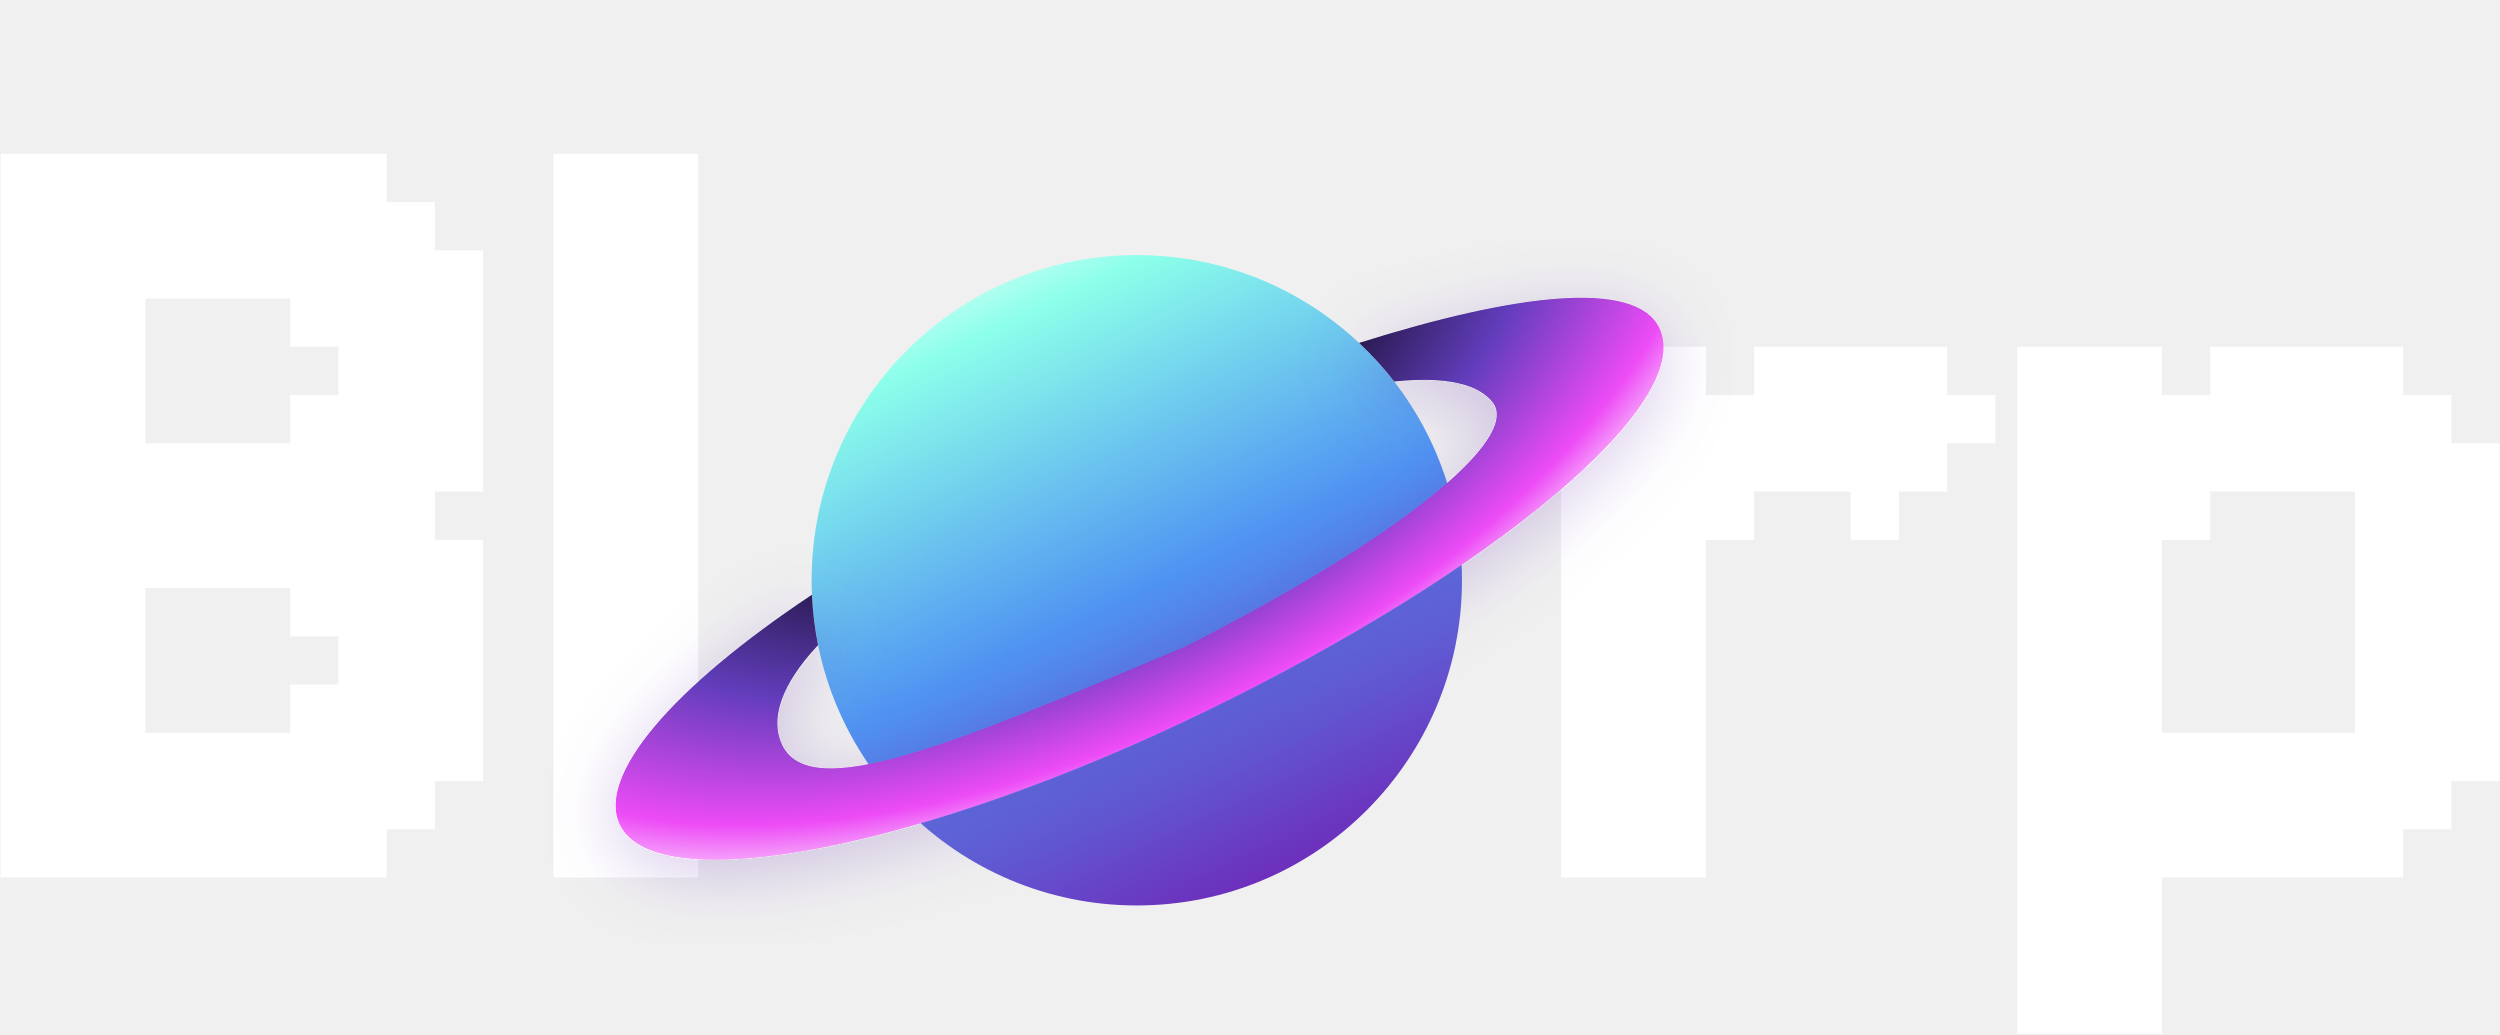
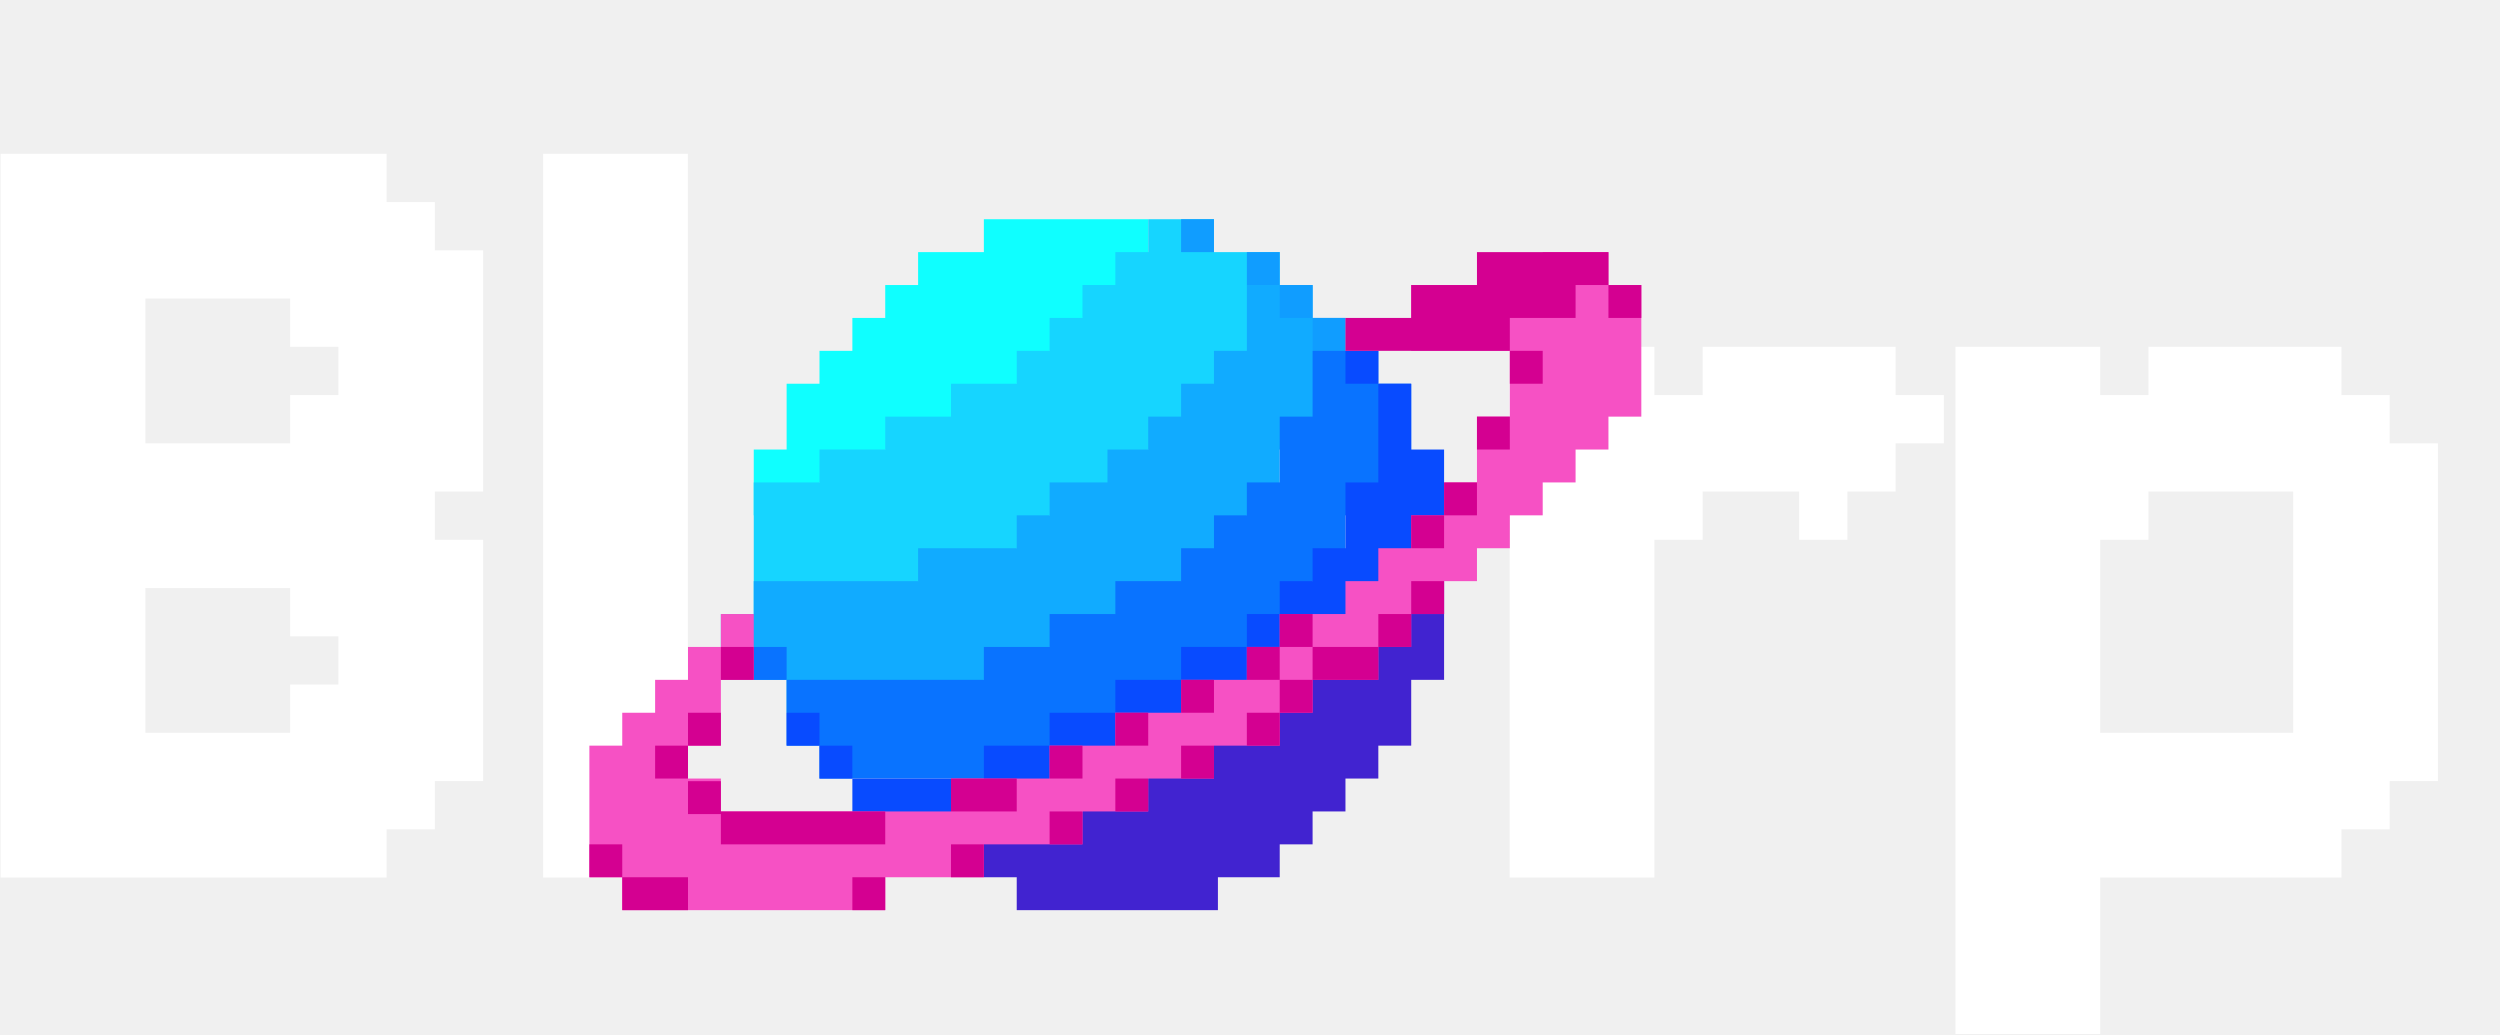
<svg xmlns="http://www.w3.org/2000/svg" width="735" height="304" viewBox="0 0 735 304" fill="none">
-   <g clip-path="url(#clip0_25_135)">
-     <path d="M0.185 45.222H14.37V59.407H0.185V45.222ZM14.37 45.222H28.556V59.407H14.37V45.222ZM28.556 45.222H42.741V59.407H28.556V45.222ZM42.741 45.222H56.926V59.407H42.741V45.222ZM56.926 45.222H71.111V59.407H56.926V45.222ZM71.111 45.222H85.296V59.407H71.111V45.222ZM85.296 45.222H99.481V59.407H85.296V45.222ZM99.481 45.222H113.667V59.407H99.481V45.222ZM99.481 59.407H113.667V73.593H99.481V59.407ZM113.667 59.407H127.852V73.593H113.667V59.407ZM85.296 59.407H99.481V73.593H85.296V59.407ZM71.111 59.407H85.296V73.593H71.111V59.407ZM56.926 59.407H71.111V73.593H56.926V59.407ZM42.741 59.407H56.926V73.593H42.741V59.407ZM28.556 59.407H42.741V73.593H28.556V59.407ZM14.37 59.407H28.556V73.593H14.37V59.407ZM0.185 59.407H14.37V73.593H0.185V59.407ZM0.185 73.593H14.37V87.778H0.185V73.593ZM14.37 73.593H28.556V87.778H14.37V73.593ZM28.556 73.593H42.741V87.778H28.556V73.593ZM42.741 73.593H56.926V87.778H42.741V73.593ZM71.111 73.593H85.296V87.778H71.111V73.593ZM85.296 73.593H99.481V87.778H85.296V73.593ZM99.481 73.593H113.667V87.778H99.481V73.593ZM113.667 73.593H127.852V87.778H113.667V73.593ZM127.852 73.593H142.037V87.778H127.852V73.593ZM56.926 73.593H71.111V87.778H56.926V73.593ZM85.296 87.778H99.481V101.963H85.296V87.778ZM99.481 87.778H113.667V101.963H99.481V87.778ZM127.852 87.778H142.037V101.963H127.852V87.778ZM113.667 87.778H127.852V101.963H113.667V87.778ZM113.667 101.963H127.852V116.148H113.667V101.963ZM113.667 116.148H127.852V130.333H113.667V116.148ZM127.852 116.148H142.037V130.333H127.852V116.148ZM127.852 130.333H142.037V144.519H127.852V130.333ZM127.852 101.963H142.037V116.148H127.852V101.963ZM99.481 116.148H113.667V130.333H99.481V116.148ZM99.481 101.963H113.667V116.148H99.481V101.963ZM85.296 116.148H99.481V130.333H85.296V116.148ZM99.481 130.333H113.667V144.519H99.481V130.333ZM113.667 130.333H127.852V144.519H113.667V130.333ZM113.667 144.519H127.852V158.704H113.667V144.519ZM113.667 158.704H127.852V172.889H113.667V158.704ZM127.852 158.704H142.037V172.889H127.852V158.704ZM127.852 172.889H142.037V187.074H127.852V172.889ZM127.852 187.074H142.037V201.259H127.852V187.074ZM127.852 201.259H142.037V215.444H127.852V201.259ZM127.852 215.444H142.037V229.63H127.852V215.444ZM113.667 215.444H127.852V229.63H113.667V215.444ZM113.667 229.63H127.852V243.815H113.667V229.63ZM99.481 229.63H113.667V243.815H99.481V229.63ZM99.481 215.444H113.667V229.63H99.481V215.444ZM85.296 215.444H99.481V229.63H85.296V215.444ZM85.296 201.259H99.481V215.444H85.296V201.259ZM99.481 201.259H113.667V215.444H99.481V201.259ZM113.667 201.259H127.852V215.444H113.667V201.259ZM113.667 187.074H127.852V201.259H113.667V187.074ZM113.667 172.889H127.852V187.074H113.667V172.889ZM99.481 172.889H113.667V187.074H99.481V172.889ZM99.481 187.074H113.667V201.259H99.481V187.074ZM85.296 172.889H99.481V187.074H85.296V172.889ZM85.296 158.704H99.481V172.889H85.296V158.704ZM99.481 158.704H113.667V172.889H99.481V158.704ZM99.481 144.519H113.667V158.704H99.481V144.519ZM85.296 144.519H99.481V158.704H85.296V144.519ZM85.296 130.333H99.481V144.519H85.296V130.333ZM71.111 158.704H85.296V172.889H71.111V158.704ZM56.926 158.704H71.111V172.889H56.926V158.704ZM42.741 158.704H56.926V172.889H42.741V158.704ZM42.741 144.519H56.926V158.704H42.741V144.519ZM56.926 144.519H71.111V158.704H56.926V144.519ZM56.926 130.333H71.111V144.519H56.926V130.333ZM71.111 130.333H85.296V144.519H71.111V130.333ZM42.741 130.333H56.926V144.519H42.741V130.333ZM71.111 144.519H85.296V158.704H71.111V144.519ZM14.37 87.778H28.556V101.963H14.37V87.778ZM28.556 87.778H42.741V101.963H28.556V87.778ZM28.556 101.963H42.741V116.148H28.556V101.963ZM28.556 116.148H42.741V130.333H28.556V116.148ZM28.556 130.333H42.741V144.519H28.556V130.333ZM14.37 130.333H28.556V144.519H14.37V130.333ZM0.185 130.333H14.37V144.519H0.185V130.333ZM0.185 116.148H14.37V130.333H0.185V116.148ZM0.185 101.963H14.37V116.148H0.185V101.963ZM0.185 87.778H14.37V101.963H0.185V87.778ZM14.37 116.148H28.556V130.333H14.37V116.148ZM14.37 144.519H28.556V158.704H14.37V144.519ZM14.37 101.963H28.556V116.148H14.37V101.963ZM0.185 144.519H14.37V158.704H0.185V144.519ZM0.185 158.704H14.37V172.889H0.185V158.704ZM14.37 158.704H28.556V172.889H14.37V158.704ZM28.556 144.519H42.741V158.704H28.556V144.519ZM28.556 158.704H42.741V172.889H28.556V158.704ZM28.556 172.889H42.741V187.074H28.556V172.889ZM28.556 187.074H42.741V201.259H28.556V187.074ZM28.556 201.259H42.741V215.444H28.556V201.259ZM28.556 215.444H42.741V229.63H28.556V215.444ZM42.741 215.444H56.926V229.63H42.741V215.444ZM56.926 215.444H71.111V229.63H56.926V215.444ZM71.111 215.444H85.296V229.63H71.111V215.444ZM85.296 229.63H99.481V243.815H85.296V229.63ZM99.481 243.815H113.667V258H99.481V243.815ZM85.296 243.815H99.481V258H85.296V243.815ZM71.111 243.815H85.296V258H71.111V243.815ZM56.926 243.815H71.111V258H56.926V243.815ZM42.741 243.815H56.926V258H42.741V243.815ZM28.556 243.815H42.741V258H28.556V243.815ZM14.37 243.815H28.556V258H14.37V243.815ZM0.185 243.815H14.37V258H0.185V243.815ZM0.185 229.63H14.37V243.815H0.185V229.63ZM0.185 215.444H14.37V229.63H0.185V215.444ZM0.185 201.259H14.37V215.444H0.185V201.259ZM0.185 187.074H14.37V201.259H0.185V187.074ZM0.185 172.889H14.37V187.074H0.185V172.889ZM14.37 172.889H28.556V187.074H14.37V172.889ZM14.37 187.074H28.556V201.259H14.37V187.074ZM14.37 201.259H28.556V215.444H14.37V201.259ZM14.37 215.444H28.556V229.63H14.37V215.444ZM14.37 229.63H28.556V243.815H14.37V229.63ZM28.556 229.63H42.741V243.815H28.556V229.63ZM42.741 229.63H56.926V243.815H42.741V229.63ZM56.926 229.63H71.111V243.815H56.926V229.63ZM71.111 229.63H85.296V243.815H71.111V229.63ZM162.706 45.222H176.891V59.407H162.706V45.222ZM162.706 59.407H176.891V73.593H162.706V59.407ZM162.706 73.593H176.891V87.778H162.706V73.593ZM162.706 87.778H176.891V101.963H162.706V87.778ZM162.706 101.963H176.891V116.148H162.706V101.963ZM162.706 116.148H176.891V130.333H162.706V116.148ZM162.706 130.333H176.891V144.519H162.706V130.333ZM162.706 144.519H176.891V158.704H162.706V144.519ZM162.706 158.704H176.891V172.889H162.706V158.704ZM162.706 172.889H176.891V187.074H162.706V172.889ZM162.706 187.074H176.891V201.259H162.706V187.074ZM162.706 201.259H176.891V215.444H162.706V201.259ZM162.706 215.444H176.891V229.63H162.706V215.444ZM162.706 229.63H176.891V243.815H162.706V229.63ZM162.706 243.815H176.891V258H162.706V243.815ZM176.891 243.815H191.076V258H176.891V243.815ZM191.076 243.815H205.261V258H191.076V243.815ZM191.076 229.63H205.261V243.815H191.076V229.63ZM191.076 215.444H205.261V229.63H191.076V215.444ZM191.076 201.259H205.261V215.444H191.076V201.259ZM191.076 187.074H205.261V201.259H191.076V187.074ZM191.076 172.889H205.261V187.074H191.076V172.889ZM191.076 158.704H205.261V172.889H191.076V158.704ZM191.076 144.519H205.261V158.704H191.076V144.519ZM191.076 130.333H205.261V144.519H191.076V130.333ZM191.076 45.222H205.261V59.407H191.076V45.222ZM176.891 45.222H191.076V59.407H176.891V45.222ZM176.891 59.407H191.076V73.593H176.891V59.407ZM191.076 59.407H205.261V73.593H191.076V59.407ZM191.076 73.593H205.261V87.778H191.076V73.593ZM191.076 87.778H205.261V101.963H191.076V87.778ZM191.076 101.963H205.261V116.148H191.076V101.963ZM191.076 116.148H205.261V130.333H191.076V116.148ZM176.891 101.963H191.076V116.148H176.891V101.963ZM176.891 87.778H191.076V101.963H176.891V87.778ZM176.891 73.593H191.076V87.778H176.891V73.593ZM176.891 116.148H191.076V130.333H176.891V116.148ZM176.891 130.333H191.076V144.519H176.891V130.333ZM176.891 229.63H191.076V243.815H176.891V229.63ZM176.891 215.444H191.076V229.63H176.891V215.444ZM176.891 201.259H191.076V215.444H176.891V201.259ZM176.891 187.074H191.076V201.259H176.891V187.074ZM176.891 172.889H191.076V187.074H176.891V172.889ZM176.891 158.704H191.076V172.889H176.891V158.704ZM176.891 144.519H191.076V158.704H176.891V144.519ZM487.333 101.963H501.518V116.148H487.333V101.963ZM473.148 116.148H487.333V130.333H473.148V116.148ZM473.148 130.333H487.333V144.519H473.148V130.333ZM458.962 116.148H473.148V130.333H458.962V116.148ZM458.962 101.963H473.148V116.148H458.962V101.963ZM473.148 101.963H487.333V116.148H473.148V101.963ZM473.148 144.519H487.333V158.704H473.148V144.519ZM458.962 144.519H473.148V158.704H458.962V144.519ZM458.962 158.704H473.148V172.889H458.962V158.704ZM458.962 130.333H473.148V144.519H458.962V130.333ZM458.962 172.889H473.148V187.074H458.962V172.889ZM458.962 187.074H473.148V201.259H458.962V187.074ZM458.962 201.259H473.148V215.444H458.962V201.259ZM458.962 215.444H473.148V229.63H458.962V215.444ZM458.962 229.63H473.148V243.815H458.962V229.63ZM473.148 229.63H487.333V243.815H473.148V229.63ZM487.333 229.63H501.518V243.815H487.333V229.63ZM487.333 243.815H501.518V258H487.333V243.815ZM473.148 243.815H487.333V258H473.148V243.815ZM458.962 243.815H473.148V258H458.962V243.815ZM487.333 215.444H501.518V229.63H487.333V215.444ZM487.333 201.259H501.518V215.444H487.333V201.259ZM487.333 187.074H501.518V201.259H487.333V187.074ZM487.333 172.889H501.518V187.074H487.333V172.889ZM487.333 158.704H501.518V172.889H487.333V158.704ZM487.333 144.519H501.518V158.704H487.333V144.519ZM487.333 130.333H501.518V144.519H487.333V130.333ZM487.333 116.148H501.518V130.333H487.333V116.148ZM473.148 158.704H487.333V172.889H473.148V158.704ZM473.148 187.074H487.333V201.259H473.148V187.074ZM473.148 201.259H487.333V215.444H473.148V201.259ZM473.148 215.444H487.333V229.63H473.148V215.444ZM473.148 172.889H487.333V187.074H473.148V172.889ZM558.259 130.333H572.444V144.519H558.259V130.333ZM558.259 116.148H572.444V130.333H558.259V116.148ZM544.073 116.148H558.259V130.333H544.073V116.148ZM529.888 116.148H544.073V130.333H529.888V116.148ZM572.444 116.148H586.629V130.333H572.444V116.148ZM558.259 101.963H572.444V116.148H558.259V101.963ZM544.073 101.963H558.259V116.148H544.073V101.963ZM529.888 101.963H544.073V116.148H529.888V101.963ZM515.703 101.963H529.888V116.148H515.703V101.963ZM515.703 116.148H529.888V130.333H515.703V116.148ZM501.518 116.148H515.703V130.333H501.518V116.148ZM501.518 130.333H515.703V144.519H501.518V130.333ZM544.073 130.333H558.259V144.519H544.073V130.333ZM544.073 144.519H558.259V158.704H544.073V144.519ZM529.888 130.333H544.073V144.519H529.888V130.333ZM515.703 130.333H529.888V144.519H515.703V130.333ZM501.518 144.519H515.703V158.704H501.518V144.519ZM593.057 101.963H607.242V116.148H593.057V101.963ZM593.057 116.148H607.242V130.333H593.057V116.148ZM593.057 229.63H607.242V243.815H593.057V229.63ZM593.057 243.815H607.242V258H593.057V243.815ZM607.242 243.815H621.428V258H607.242V243.815ZM607.242 101.963H621.428V116.148H607.242V101.963ZM649.798 101.963H663.983V116.148H649.798V101.963ZM663.983 101.963H678.168V116.148H663.983V101.963ZM678.168 101.963H692.353V116.148H678.168V101.963ZM692.353 101.963H706.539V116.148H692.353V101.963ZM706.539 116.148H720.724V130.333H706.539V116.148ZM692.353 116.148H706.539V130.333H692.353V116.148ZM678.168 116.148H692.353V130.333H678.168V116.148ZM663.983 116.148H678.168V130.333H663.983V116.148ZM649.798 116.148H663.983V130.333H649.798V116.148ZM635.613 116.148H649.798V130.333H635.613V116.148ZM607.242 116.148H621.428V130.333H607.242V116.148ZM621.428 201.259H635.613V215.444H621.428V201.259ZM635.613 229.63H649.798V243.815H635.613V229.63ZM635.613 215.444H649.798V229.63H635.613V215.444ZM635.613 243.815H649.798V258H635.613V243.815ZM649.798 243.815H663.983V258H649.798V243.815ZM663.983 243.815H678.168V258H663.983V243.815ZM678.168 243.815H692.353V258H678.168V243.815ZM692.353 243.815H706.539V258H692.353V243.815ZM678.168 229.63H692.353V243.815H678.168V229.63ZM663.983 229.63H678.168V243.815H663.983V229.63ZM649.798 229.63H663.983V243.815H649.798V229.63ZM692.353 229.63H706.539V243.815H692.353V229.63ZM706.539 229.63H720.724V243.815H706.539V229.63ZM692.353 215.444H706.539V229.63H692.353V215.444ZM678.168 215.444H692.353V229.63H678.168V215.444ZM706.539 215.444H720.724V229.63H706.539V215.444ZM720.724 215.444H734.909V229.63H720.724V215.444ZM720.724 201.259H734.909V215.444H720.724V201.259ZM706.539 187.074H720.724V201.259H706.539V187.074ZM706.539 201.259H720.724V215.444H706.539V201.259ZM692.353 201.259H706.539V215.444H692.353V201.259ZM720.724 187.074H734.909V201.259H720.724V187.074ZM720.724 172.889H734.909V187.074H720.724V172.889ZM706.539 172.889H720.724V187.074H706.539V172.889ZM706.539 158.704H720.724V172.889H706.539V158.704ZM706.539 144.519H720.724V158.704H706.539V144.519ZM720.724 144.519H734.909V158.704H720.724V144.519ZM720.724 130.333H734.909V144.519H720.724V130.333ZM720.724 158.704H734.909V172.889H720.724V158.704ZM692.353 172.889H706.539V187.074H692.353V172.889ZM692.353 187.074H706.539V201.259H692.353V187.074ZM692.353 158.704H706.539V172.889H692.353V158.704ZM692.353 144.519H706.539V158.704H692.353V144.519ZM692.353 130.333H706.539V144.519H692.353V130.333ZM678.168 130.333H692.353V144.519H678.168V130.333ZM706.539 130.333H720.724V144.519H706.539V130.333ZM635.613 130.333H649.798V144.519H635.613V130.333ZM649.798 130.333H663.983V144.519H649.798V130.333ZM663.983 130.333H678.168V144.519H663.983V130.333ZM649.798 215.444H663.983V229.63H649.798V215.444ZM663.983 215.444H678.168V229.63H663.983V215.444ZM621.428 243.815H635.613V258H621.428V243.815ZM621.428 229.63H635.613V243.815H621.428V229.63ZM621.428 215.444H635.613V229.63H621.428V215.444ZM607.242 215.444H621.428V229.63H607.242V215.444ZM607.242 229.63H621.428V243.815H607.242V229.63ZM607.242 201.259H621.428V215.444H607.242V201.259ZM621.428 187.074H635.613V201.259H621.428V187.074ZM621.428 172.889H635.613V187.074H621.428V172.889ZM621.428 158.704H635.613V172.889H621.428V158.704ZM621.428 144.519H635.613V158.704H621.428V144.519ZM621.428 130.333H635.613V144.519H621.428V130.333ZM621.428 116.148H635.613V130.333H621.428V116.148ZM621.428 101.963H635.613V116.148H621.428V101.963ZM607.242 130.333H621.428V144.519H607.242V130.333ZM607.242 144.519H621.428V158.704H607.242V144.519ZM607.242 158.704H621.428V172.889H607.242V158.704ZM607.242 172.889H621.428V187.074H607.242V172.889ZM607.242 187.074H621.428V201.259H607.242V187.074ZM593.057 201.259H607.242V215.444H593.057V201.259ZM593.057 215.444H607.242V229.63H593.057V215.444ZM593.057 187.074H607.242V201.259H593.057V187.074ZM593.057 172.889H607.242V187.074H593.057V172.889ZM593.057 158.704H607.242V172.889H593.057V158.704ZM593.057 144.519H607.242V158.704H593.057V144.519ZM593.057 130.333H607.242V144.519H593.057V130.333ZM635.613 144.519H649.798V158.704H635.613V144.519ZM593.057 258H607.242V272.185H593.057V258ZM607.242 258H621.428V272.185H607.242V258ZM621.428 258H635.613V272.185H621.428V258ZM621.428 272.185H635.613V286.37H621.428V272.185ZM621.428 286.37H635.613V300.556H621.428V286.37ZM607.242 286.37H621.428V300.556H607.242V286.37ZM593.057 286.37H607.242V300.556H593.057V286.37ZM607.242 272.185H621.428V286.37H607.242V272.185ZM593.057 272.185H607.242V286.37H593.057V272.185ZM593.057 300.556H607.242V314.741H593.057V300.556ZM607.242 300.556H621.428V314.741H607.242V300.556ZM621.428 300.556H635.613V314.741H621.428V300.556Z" fill="white" />
-     <circle cx="334.22" cy="170.601" r="95.602" fill="url(#paint0_linear_25_135)" />
-     <g filter="url(#filter0_d_25_135)">
-       <path fill-rule="evenodd" clip-rule="evenodd" d="M240.518 189.657C239.544 184.842 238.932 179.896 238.711 174.848C197.852 201.97 175.218 228.093 182.28 242.572C193.067 264.689 271.295 249.69 355.419 208.66C439.543 167.63 498.617 118.475 487.829 96.358C480.855 82.058 445.687 86.25 399.559 100.811C403.3 104.314 406.76 108.116 409.899 112.176C424.54 110.657 434.41 112.697 438.82 118.278C447.166 128.841 412.002 157.858 348.534 190.029C279.763 219.076 238.362 236.198 230.012 219.076C226.289 211.443 229.668 201.251 240.518 189.657Z" fill="url(#paint1_radial_25_135)" />
-     </g>
+   <g clip-path="url(#clip0_11_85)">
+     <path d="M0.185 45.222H14.37V59.407H0.185V45.222ZM14.37 45.222H28.556V59.407H14.37V45.222ZM28.556 45.222H42.741V59.407H28.556V45.222ZM42.741 45.222H56.926V59.407H42.741V45.222ZM56.926 45.222H71.111V59.407H56.926V45.222ZM71.111 45.222H85.296V59.407H71.111V45.222ZM85.296 45.222H99.481V59.407H85.296V45.222ZM99.481 45.222H113.667V59.407H99.481V45.222ZM99.481 59.407H113.667V73.593H99.481V59.407ZM113.667 59.407H127.852V73.593H113.667V59.407ZM85.296 59.407H99.481V73.593H85.296V59.407ZM71.111 59.407H85.296V73.593H71.111V59.407ZM56.926 59.407H71.111V73.593H56.926V59.407ZM42.741 59.407H56.926V73.593H42.741V59.407ZM28.556 59.407H42.741V73.593H28.556V59.407ZM14.37 59.407H28.556V73.593H14.37V59.407ZM0.185 59.407H14.37V73.593H0.185V59.407ZM0.185 73.593H14.37V87.778H0.185V73.593ZM14.37 73.593H28.556V87.778H14.37V73.593ZM28.556 73.593H42.741V87.778H28.556V73.593ZM42.741 73.593H56.926V87.778H42.741V73.593ZM71.111 73.593H85.296V87.778H71.111V73.593ZM85.296 73.593H99.481V87.778H85.296V73.593ZM99.481 73.593H113.667V87.778H99.481V73.593ZM113.667 73.593H127.852V87.778H113.667V73.593ZM127.852 73.593H142.037V87.778H127.852V73.593ZM56.926 73.593H71.111V87.778H56.926V73.593ZM85.296 87.778H99.481V101.963H85.296V87.778ZM99.481 87.778H113.667V101.963H99.481V87.778ZM127.852 87.778H142.037V101.963H127.852V87.778ZM113.667 87.778H127.852V101.963H113.667V87.778ZM113.667 101.963H127.852V116.148H113.667V101.963ZM113.667 116.148H127.852V130.333H113.667V116.148ZM127.852 116.148H142.037V130.333H127.852V116.148ZM127.852 130.333H142.037V144.519H127.852V130.333ZM127.852 101.963H142.037V116.148H127.852V101.963ZM99.481 116.148H113.667V130.333H99.481V116.148ZM99.481 101.963H113.667V116.148H99.481V101.963ZM85.296 116.148H99.481V130.333H85.296V116.148ZM99.481 130.333H113.667V144.519H99.481V130.333ZM113.667 130.333H127.852V144.519H113.667V130.333ZM113.667 144.519H127.852V158.704H113.667V144.519ZM113.667 158.704H127.852V172.889H113.667V158.704ZM127.852 158.704H142.037V172.889H127.852V158.704ZM127.852 172.889H142.037V187.074H127.852V172.889ZM127.852 187.074H142.037V201.259H127.852V187.074ZM127.852 201.259H142.037V215.444H127.852V201.259ZM127.852 215.444H142.037V229.63H127.852V215.444ZM113.667 215.444H127.852V229.63H113.667V215.444ZM113.667 229.63H127.852V243.815H113.667V229.63ZM99.481 229.63H113.667V243.815H99.481V229.63ZM99.481 215.444H113.667V229.63H99.481V215.444ZM85.296 215.444H99.481V229.63H85.296V215.444ZM85.296 201.259H99.481V215.444H85.296V201.259ZM99.481 201.259H113.667V215.444H99.481V201.259ZM113.667 201.259H127.852V215.444H113.667V201.259ZM113.667 187.074H127.852V201.259H113.667V187.074ZM113.667 172.889H127.852V187.074H113.667V172.889ZM99.481 172.889H113.667V187.074H99.481V172.889ZM99.481 187.074H113.667V201.259H99.481V187.074ZM85.296 172.889H99.481V187.074H85.296V172.889ZM85.296 158.704H99.481V172.889H85.296V158.704ZM99.481 158.704H113.667V172.889H99.481V158.704ZM99.481 144.519H113.667V158.704H99.481V144.519ZM85.296 144.519H99.481V158.704H85.296V144.519ZM85.296 130.333H99.481V144.519H85.296V130.333ZM71.111 158.704H85.296V172.889H71.111V158.704ZM56.926 158.704H71.111V172.889H56.926V158.704ZM42.741 158.704H56.926V172.889H42.741V158.704ZM42.741 144.519H56.926V158.704H42.741V144.519ZM56.926 144.519H71.111V158.704H56.926V144.519ZM56.926 130.333H71.111V144.519H56.926V130.333ZM71.111 130.333H85.296V144.519H71.111V130.333ZM42.741 130.333H56.926V144.519H42.741V130.333ZM71.111 144.519H85.296V158.704H71.111V144.519ZM14.37 87.778H28.556V101.963H14.37V87.778ZM28.556 87.778H42.741V101.963H28.556V87.778ZM28.556 101.963H42.741V116.148H28.556V101.963ZM28.556 116.148H42.741V130.333H28.556V116.148ZM28.556 130.333H42.741V144.519H28.556V130.333ZM14.37 130.333H28.556V144.519H14.37V130.333ZM0.185 130.333H14.37V144.519H0.185V130.333ZM0.185 116.148H14.37V130.333H0.185V116.148ZM0.185 101.963H14.37V116.148H0.185V101.963ZM0.185 87.778H14.37V101.963H0.185V87.778ZM14.37 116.148H28.556V130.333H14.37V116.148ZM14.37 144.519H28.556V158.704H14.37V144.519ZM14.37 101.963H28.556V116.148H14.37V101.963ZM0.185 144.519H14.37V158.704H0.185V144.519ZM0.185 158.704H14.37V172.889H0.185V158.704ZM14.37 158.704H28.556V172.889H14.37V158.704ZM28.556 144.519H42.741V158.704H28.556V144.519ZM28.556 158.704H42.741V172.889H28.556V158.704ZM28.556 172.889H42.741V187.074H28.556V172.889ZM28.556 187.074H42.741V201.259H28.556V187.074ZM28.556 201.259H42.741V215.444H28.556V201.259ZM28.556 215.444H42.741V229.63H28.556V215.444ZM42.741 215.444H56.926V229.63H42.741V215.444ZM56.926 215.444H71.111V229.63H56.926V215.444ZM71.111 215.444H85.296V229.63H71.111V215.444ZM85.296 229.63H99.481V243.815H85.296V229.63ZM99.481 243.815H113.667V258H99.481V243.815ZM85.296 243.815H99.481V258H85.296V243.815ZM71.111 243.815H85.296V258H71.111V243.815ZM56.926 243.815H71.111V258H56.926V243.815ZM42.741 243.815H56.926V258H42.741V243.815ZM28.556 243.815H42.741V258H28.556V243.815ZM14.37 243.815H28.556V258H14.37V243.815ZM0.185 243.815H14.37V258H0.185V243.815ZM0.185 229.63H14.37V243.815H0.185V229.63ZM0.185 215.444H14.37V229.63H0.185V215.444ZM0.185 201.259H14.37V215.444H0.185V201.259ZM0.185 187.074H14.37V201.259H0.185V187.074ZM0.185 172.889H14.37V187.074H0.185V172.889ZM14.37 172.889H28.556V187.074H14.37V172.889ZM14.37 187.074H28.556V201.259H14.37V187.074ZM14.37 201.259H28.556V215.444H14.37V201.259ZM14.37 215.444H28.556V229.63H14.37V215.444ZM14.37 229.63H28.556V243.815H14.37V229.63ZM28.556 229.63H42.741V243.815H28.556V229.63ZM42.741 229.63H56.926V243.815H42.741V229.63ZM56.926 229.63H71.111V243.815H56.926V229.63ZM71.111 229.63H85.296V243.815H71.111V229.63ZM159.68 45.222H173.865V59.407H159.68V45.222ZM159.68 59.407H173.865V73.593H159.68V59.407ZM159.68 73.593H173.865V87.778H159.68V73.593ZM159.68 87.778H173.865V101.963H159.68V87.778ZM159.68 101.963H173.865V116.148H159.68V101.963ZM159.68 116.148H173.865V130.333H159.68V116.148ZM159.68 130.333H173.865V144.519H159.68V130.333ZM159.68 144.519H173.865V158.704H159.68V144.519ZM159.68 158.704H173.865V172.889H159.68V158.704ZM159.68 172.889H173.865V187.074H159.68V172.889ZM159.68 187.074H173.865V201.259H159.68V187.074ZM159.68 201.259H173.865V215.444H159.68V201.259ZM159.68 215.444H173.865V229.63H159.68V215.444ZM159.68 229.63H173.865V243.815H159.68V229.63ZM159.68 243.815H173.865V258H159.68V243.815ZM173.865 243.815H188.051V258H173.865V243.815ZM188.051 243.815H202.236V258H188.051V243.815ZM188.051 229.63H202.236V243.815H188.051V229.63ZM188.051 215.444H202.236V229.63H188.051V215.444ZM188.051 201.259H202.236V215.444H188.051V201.259ZM188.051 187.074H202.236V201.259H188.051V187.074ZM188.051 172.889H202.236V187.074H188.051V172.889ZM188.051 158.704H202.236V172.889H188.051V158.704ZM188.051 144.519H202.236V158.704H188.051V144.519ZM188.051 130.333H202.236V144.519H188.051V130.333ZM188.051 45.222H202.236V59.407H188.051V45.222ZM173.865 45.222H188.051V59.407H173.865V45.222ZM173.865 59.407H188.051V73.593H173.865V59.407ZM188.051 59.407H202.236V73.593H188.051V59.407ZM188.051 73.593H202.236V87.778H188.051V73.593ZM188.051 87.778H202.236V101.963H188.051V87.778ZM188.051 101.963H202.236V116.148H188.051V101.963ZM188.051 116.148H202.236V130.333H188.051V116.148ZM173.865 101.963H188.051V116.148H173.865V101.963ZM173.865 87.778H188.051V101.963H173.865V87.778ZM173.865 73.593H188.051V87.778H173.865V73.593ZM173.865 116.148H188.051V130.333H173.865V116.148ZM173.865 130.333H188.051V144.519H173.865V130.333ZM173.865 229.63H188.051V243.815H173.865V229.63ZM173.865 215.444H188.051V229.63H173.865V215.444ZM173.865 201.259H188.051V215.444H173.865V201.259ZM173.865 187.074H188.051V201.259H173.865V187.074ZM173.865 172.889H188.051V187.074H173.865V172.889ZM173.865 158.704H188.051V172.889H173.865V158.704ZM173.865 144.519H188.051V158.704H173.865V144.519ZM472.204 101.963H486.389V116.148H472.204V101.963ZM458.019 116.148H472.204V130.333H458.019V116.148ZM458.019 130.333H472.204V144.519H458.019V130.333ZM443.834 116.148H458.019V130.333H443.834V116.148ZM443.834 101.963H458.019V116.148H443.834V101.963ZM458.019 101.963H472.204V116.148H458.019V101.963ZM458.019 144.519H472.204V158.704H458.019V144.519ZM443.834 144.519H458.019V158.704H443.834V144.519ZM443.834 158.704H458.019V172.889H443.834V158.704ZM443.834 130.333H458.019V144.519H443.834V130.333ZM443.834 172.889H458.019V187.074H443.834V172.889ZM443.834 187.074H458.019V201.259H443.834V187.074ZM443.834 201.259H458.019V215.444H443.834V201.259ZM443.834 215.444H458.019V229.63H443.834V215.444ZM443.834 229.63H458.019V243.815H443.834V229.63ZM458.019 229.63H472.204V243.815H458.019V229.63ZM472.204 229.63H486.389V243.815H472.204V229.63ZM472.204 243.815H486.389V258H472.204V243.815ZM458.019 243.815H472.204V258H458.019V243.815ZM443.834 243.815H458.019V258H443.834V243.815ZM472.204 215.444H486.389V229.63H472.204V215.444ZM472.204 201.259H486.389V215.444H472.204V201.259ZM472.204 187.074H486.389V201.259H472.204V187.074ZM472.204 172.889H486.389V187.074H472.204V172.889ZM472.204 158.704H486.389V172.889H472.204V158.704ZM472.204 144.519H486.389V158.704H472.204V144.519ZM472.204 130.333H486.389V144.519H472.204V130.333ZM472.204 116.148H486.389V130.333H472.204V116.148ZM458.019 158.704H472.204V172.889H458.019V158.704ZM458.019 187.074H472.204V201.259H458.019V187.074ZM458.019 201.259H472.204V215.444H458.019V201.259ZM458.019 215.444H472.204V229.63H458.019V215.444ZM458.019 172.889H472.204V187.074H458.019V172.889ZM543.13 130.333H557.315V144.519H543.13V130.333ZM543.13 116.148H557.315V130.333H543.13V116.148ZM528.945 116.148H543.13V130.333H528.945V116.148ZM514.76 116.148H528.945V130.333H514.76V116.148ZM557.315 116.148H571.5V130.333H557.315V116.148ZM543.13 101.963H557.315V116.148H543.13V101.963ZM528.945 101.963H543.13V116.148H528.945V101.963ZM514.76 101.963H528.945V116.148H514.76V101.963ZM500.575 101.963H514.76V116.148H500.575V101.963ZM500.575 116.148H514.76V130.333H500.575V116.148ZM486.389 116.148H500.575V130.333H486.389V116.148ZM486.389 130.333H500.575V144.519H486.389V130.333ZM528.945 130.333H543.13V144.519H528.945V130.333ZM528.945 144.519H543.13V158.704H528.945V144.519ZM514.76 130.333H528.945V144.519H514.76V130.333ZM500.575 130.333H514.76V144.519H500.575V130.333ZM486.389 144.519H500.575V158.704H486.389V144.519ZM574.903 101.963H589.088V116.148H574.903V101.963ZM574.903 116.148H589.088V130.333H574.903V116.148ZM574.903 229.63H589.088V243.815H574.903V229.63ZM574.903 243.815H589.088V258H574.903V243.815ZM589.088 243.815H603.273V258H589.088V243.815ZM589.088 101.963H603.273V116.148H589.088V101.963ZM631.644 101.963H645.829V116.148H631.644V101.963ZM645.829 101.963H660.014V116.148H645.829V101.963ZM660.014 101.963H674.199V116.148H660.014V101.963ZM674.199 101.963H688.385V116.148H674.199V101.963ZM688.385 116.148H702.57V130.333H688.385V116.148ZM674.199 116.148H688.385V130.333H674.199V116.148ZM660.014 116.148H674.199V130.333H660.014V116.148ZM645.829 116.148H660.014V130.333H645.829V116.148ZM631.644 116.148H645.829V130.333H631.644V116.148ZM617.459 116.148H631.644V130.333H617.459V116.148ZM589.088 116.148H603.273V130.333H589.088V116.148ZM603.273 201.259H617.459V215.444H603.273V201.259ZM617.459 229.63H631.644V243.815H617.459V229.63ZM617.459 215.444H631.644V229.63H617.459V215.444ZM617.459 243.815H631.644V258H617.459V243.815ZM631.644 243.815H645.829V258H631.644V243.815ZM645.829 243.815H660.014V258H645.829V243.815ZM660.014 243.815H674.199V258H660.014V243.815ZM674.199 243.815H688.385V258H674.199V243.815ZM660.014 229.63H674.199V243.815H660.014V229.63ZM645.829 229.63H660.014V243.815H645.829V229.63ZM631.644 229.63H645.829V243.815H631.644V229.63ZM674.199 229.63H688.385V243.815H674.199V229.63ZM688.385 229.63H702.57V243.815H688.385V229.63ZM674.199 215.444H688.385V229.63H674.199V215.444ZM660.014 215.444H674.199V229.63H660.014V215.444ZM688.385 215.444H702.57V229.63H688.385V215.444ZM702.57 215.444H716.755V229.63H702.57V215.444ZM702.57 201.259H716.755V215.444H702.57V201.259ZM688.385 187.074H702.57V201.259H688.385V187.074ZM688.385 201.259H702.57V215.444H688.385V201.259ZM674.199 201.259H688.385V215.444H674.199V201.259ZM702.57 187.074H716.755V201.259H702.57V187.074ZM702.57 172.889H716.755V187.074H702.57V172.889ZM688.385 172.889H702.57V187.074H688.385V172.889ZM688.385 158.704H702.57V172.889H688.385V158.704ZM688.385 144.519H702.57V158.704H688.385V144.519ZM702.57 144.519H716.755V158.704H702.57V144.519ZM702.57 130.333H716.755V144.519H702.57V130.333ZM702.57 158.704H716.755V172.889H702.57V158.704ZM674.199 172.889H688.385V187.074H674.199V172.889ZM674.199 187.074H688.385V201.259H674.199V187.074ZM674.199 158.704H688.385V172.889H674.199V158.704ZM674.199 144.519H688.385V158.704H674.199V144.519ZM674.199 130.333H688.385V144.519H674.199V130.333ZM660.014 130.333H674.199V144.519H660.014V130.333ZM688.385 130.333H702.57V144.519H688.385V130.333ZM617.459 130.333H631.644V144.519H617.459V130.333ZM631.644 130.333H645.829V144.519H631.644V130.333ZM645.829 130.333H660.014V144.519H645.829V130.333ZM631.644 215.444H645.829V229.63H631.644V215.444ZM645.829 215.444H660.014V229.63H645.829V215.444ZM603.273 243.815H617.459V258H603.273V243.815ZM603.273 229.63H617.459V243.815H603.273V229.63ZM603.273 215.444H617.459V229.63H603.273V215.444ZM589.088 215.444H603.273V229.63H589.088V215.444ZM589.088 229.63H603.273V243.815H589.088V229.63ZM589.088 201.259H603.273V215.444H589.088V201.259ZM603.273 187.074H617.459V201.259H603.273V187.074ZM603.273 172.889H617.459V187.074H603.273V172.889ZM603.273 158.704H617.459V172.889H603.273V158.704ZM603.273 144.519H617.459V158.704H603.273V144.519ZM603.273 130.333H617.459V144.519H603.273V130.333ZM603.273 116.148H617.459V130.333H603.273V116.148ZM603.273 101.963H617.459V116.148H603.273V101.963ZM589.088 130.333H603.273V144.519H589.088V130.333ZM589.088 144.519H603.273V158.704H589.088V144.519ZM589.088 158.704H603.273V172.889H589.088V158.704ZM589.088 172.889H603.273V187.074H589.088V172.889ZM589.088 187.074H603.273V201.259H589.088V187.074ZM574.903 201.259H589.088V215.444H574.903V201.259ZM574.903 215.444H589.088V229.63H574.903V215.444ZM574.903 187.074H589.088V201.259H574.903V187.074ZM574.903 172.889H589.088V187.074H574.903V172.889ZM574.903 158.704H589.088V172.889H574.903V158.704ZM574.903 144.519H589.088V158.704H574.903V144.519ZM574.903 130.333H589.088V144.519H574.903V130.333ZM617.459 144.519H631.644V158.704H617.459V144.519ZM574.903 258H589.088V272.185H574.903V258ZM589.088 258H603.273V272.185H589.088V258ZM603.273 258H617.459V272.185H603.273V258ZM603.273 272.185H617.459V286.37H603.273V272.185ZM603.273 286.37H617.459V300.556H603.273V286.37ZM589.088 286.37H603.273V300.556H589.088V286.37ZM574.903 286.37H589.088V300.556H574.903V286.37ZM589.088 272.185H603.273V286.37H589.088V272.185ZM574.903 272.185H589.088V286.37H574.903V272.185ZM574.903 300.556H589.088V314.741H574.903V300.556ZM589.088 300.556H603.273V314.741H589.088V300.556ZM603.273 300.556H617.459V314.741H603.273V300.556Z" fill="white" />
+     <path d="M337.578 83.798H327.913V93.472H318.249V103.145H308.584V112.817H298.919V122.49H279.59V132.163H260.261V141.836H240.931V151.509H221.602V132.163H231.267V112.817H240.931V103.145H250.596V93.472H260.261V83.798H269.925V74.125H289.255V64.452H337.578V83.798Z" fill="#0FFFFF" />
+     <path d="M356.907 74.125H376.237V112.817H356.907V132.163H337.578V141.836H327.913V151.509H308.584V161.182H298.919V170.855H269.925V180.528H221.602V141.836H240.931V132.163H260.261V122.49H279.59V112.817H298.919V103.145H308.584V93.472H318.249V83.798H327.913V74.125H337.578V64.452H356.907V74.125Z" fill="#16D5FF" />
+     <path d="M395.566 132.163H376.237V151.509H366.572V161.182H356.907V170.855H347.243V180.528H327.913V190.201H308.584V199.874H289.255V209.547H231.267V199.874H211.937V180.528H221.602V170.855H269.925V161.182H298.919V151.509H308.584V141.836H325.594V132.163H337.578V122.49H347.243V112.817H356.907V103.145H366.572V83.798H385.901V93.472H395.566V132.163Z" fill="#11ABFF" />
+     <path d="M395.566 103.145H385.901V93.472H395.566V103.145ZM385.901 93.472H376.237V83.798H385.901V93.472ZM376.237 83.798H366.572V74.125H376.237V83.798ZM356.907 74.125H347.243V64.452H356.907V74.125Z" fill="#109DFF" />
+     <path d="M414.896 151.509H395.566V170.855H385.901V180.528H376.237V190.201H366.572V199.874H347.243V209.547H327.913V219.22H308.584V228.893H240.931V219.22H231.267V199.874H289.255V190.201H308.584V180.528H327.913V170.855H347.243V161.182H356.907V151.509H366.572V141.836H376.237V122.49H385.901V103.145H405.231V112.817H414.896V151.509ZM231.267 199.874H221.602V190.201H231.267V199.874Z" fill="#0973FF" />
+     <path d="M414.896 132.163H424.561V161.182H414.896V170.855H405.231V180.528H395.566V190.201H385.901V199.874H366.572V209.547H347.243V219.22H327.913V228.893H308.584V238.565H298.919V248.239H250.596V228.893H289.255V219.22H308.584V209.547H327.913V199.874H347.243V190.201H366.572V180.528H376.237V170.855H385.901V161.182H395.566V141.836H405.231V112.817H414.896V132.163ZM250.596 228.893H240.931V219.22H250.596V228.893ZM240.931 219.22H231.267V209.547H240.931V219.22ZM405.231 112.817H395.566V103.145H405.231V112.817Z" fill="#084BFF" />
+     <path d="M424.561 199.874H414.896V219.22H405.231V228.893H395.566V238.565H385.901V248.239H376.237V257.912H358.067V267.585H298.919V257.912H289.255V238.565H318.249V228.893H337.578V219.22H356.907V209.547H376.237V199.874H385.901V190.201H405.231V170.855H424.561V199.874Z" fill="#4123D0" />
+     <path d="M472.884 83.798H482.549V122.49H472.884V132.163H463.22V141.836H453.555V151.509H443.89V161.182H434.226V170.855H424.561V180.528H414.896V190.201H405.231V199.874H385.901V209.547H376.237V219.22H356.907V228.893H337.578V238.565H318.249V248.239H289.255V257.912H260.261V267.585H182.942V257.912H173.278V219.22H182.942V209.547H192.607V199.874H202.272V190.201H211.937V180.528H221.602V199.874H211.937V219.22H202.272V228.893H211.937V238.565H279.59V228.893H308.584V219.22H327.913V209.547H347.243V199.874H366.572V190.201H376.237V180.528H395.566V170.855H405.231V161.182H414.896V151.509H424.561V141.836H434.226V122.49H443.89V103.145H414.896V83.798H453.555V74.125H472.884V83.798Z" fill="#F651C4" />
+     <path d="M202.272 267.585H182.942V257.912H202.272V267.585ZM260.261 267.585H250.596V257.912H260.261V267.585ZM182.942 257.912H173.278V248.239H182.942V257.912ZM289.255 257.912H279.59V248.239H289.255V257.912ZM211.937 238.565H260.261V248.239H211.937V239.34H202.272V229.667H211.937V238.565ZM318.249 248.239H308.584V238.565H318.249V248.239ZM298.919 238.565H279.59V228.893H298.919V238.565ZM337.578 238.565H327.913V228.893H337.578V238.565ZM202.272 228.893H192.607V219.22H202.272V228.893ZM318.249 228.893H308.584V219.22H318.249V228.893ZM356.907 228.893H347.243V219.22H356.907V228.893ZM211.937 219.22H202.272V209.547H211.937V219.22ZM337.578 219.22H327.913V209.547H337.578V219.22ZM376.237 219.22H366.572V209.547H376.237V219.22ZM356.907 209.547H347.243V199.874H356.907V209.547ZM385.901 209.547H376.237V199.874H385.901V209.547ZM221.602 199.874H211.937V190.201H221.602V199.874ZM376.237 199.874H366.572V190.201H376.237V199.874ZM405.231 199.874H385.901V190.201H405.231V199.874ZM385.901 190.201H376.237V180.528H385.901V190.201ZM414.896 190.201H405.231V180.528H414.896V190.201ZM424.561 180.528H414.896V170.855H424.561V180.528ZM424.561 161.182H414.896V151.509H424.561V161.182ZM434.226 151.509H424.561V141.836H434.226V151.509ZM443.89 132.163H434.226V122.49H443.89V132.163ZM453.555 112.817H443.89V103.145H453.555V112.817ZM472.884 83.798H463.22V93.472H443.89V103.145H395.566V93.472H414.896V83.798H434.226V74.125H472.884V83.798ZM482.549 93.472H472.884V83.798H482.549V93.472Z" fill="#D40091" />
  </g>
  <defs>
-     <filter id="filter0_d_25_135" x="161" y="71.522" width="348.1" height="205.249" filterUnits="userSpaceOnUse" color-interpolation-filters="sRGB">
-       <feFlood flood-opacity="0" result="BackgroundImageFix" />
-       <feColorMatrix in="SourceAlpha" type="matrix" values="0 0 0 0 0 0 0 0 0 0 0 0 0 0 0 0 0 0 127 0" result="hardAlpha" />
-       <feOffset dy="4" />
-       <feGaussianBlur stdDeviation="10" />
-       <feComposite in2="hardAlpha" operator="out" />
-       <feColorMatrix type="matrix" values="0 0 0 0 0.403 0 0 0 0 0.198 0 0 0 0 0.689 0 0 0 0.25 0" />
-       <feBlend mode="normal" in2="BackgroundImageFix" result="effect1_dropShadow_25_135" />
-       <feBlend mode="normal" in="SourceGraphic" in2="effect1_dropShadow_25_135" result="shape" />
-     </filter>
-     <linearGradient id="paint0_linear_25_135" x1="283.948" y1="54.039" x2="385.514" y2="266.203" gradientUnits="userSpaceOnUse">
-       <stop offset="0.02" stop-color="white" />
-       <stop offset="0.18" stop-color="#8CFFEA" />
-       <stop offset="0.555" stop-color="#4F93F2" />
-       <stop offset="1" stop-color="#7121B4" />
-     </linearGradient>
-     <radialGradient id="paint1_radial_25_135" cx="0" cy="0" r="1" gradientUnits="userSpaceOnUse" gradientTransform="translate(308.828 105.845) rotate(64.2241) scale(138.336 257.921)">
-       <stop offset="0.27" />
-       <stop offset="0.59" stop-color="#613DBB" />
-       <stop offset="0.81" stop-color="#ED4BF6" />
-       <stop offset="0.94" stop-color="white" />
-     </radialGradient>
-     <clipPath id="clip0_25_135">
+     <clipPath id="clip0_11_85">
      <rect width="735" height="304" fill="white" />
    </clipPath>
  </defs>
</svg>
